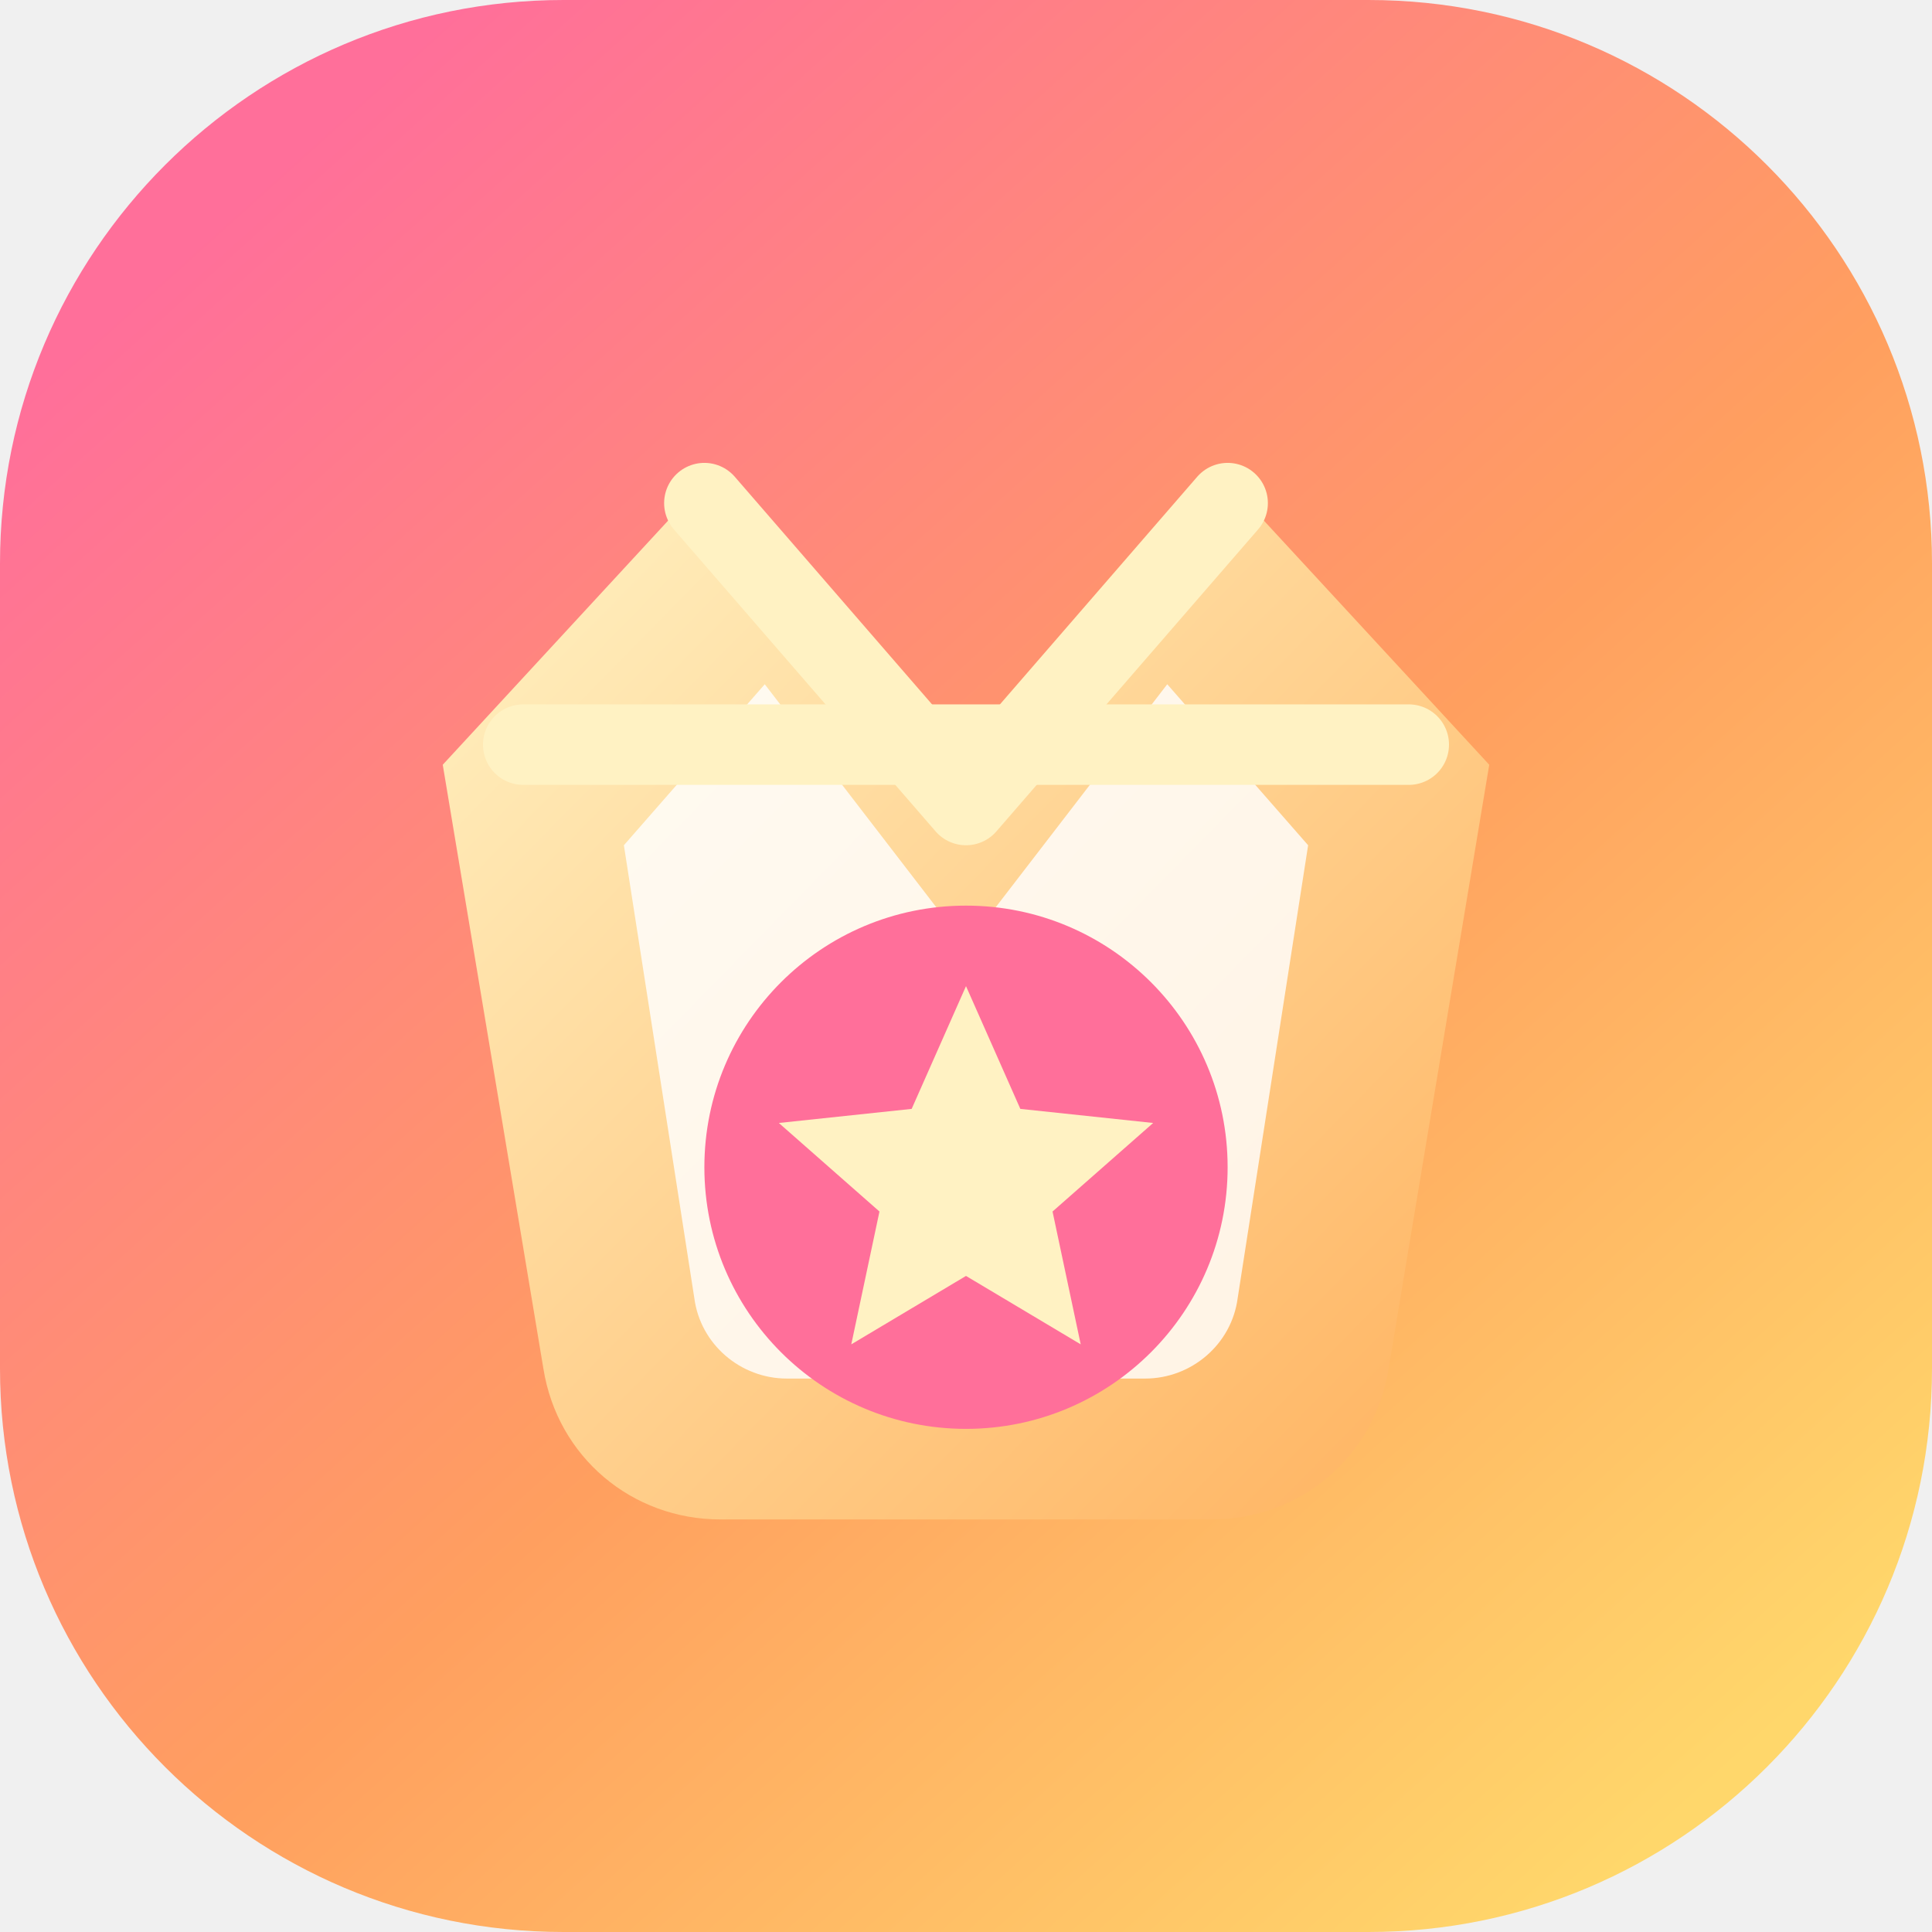
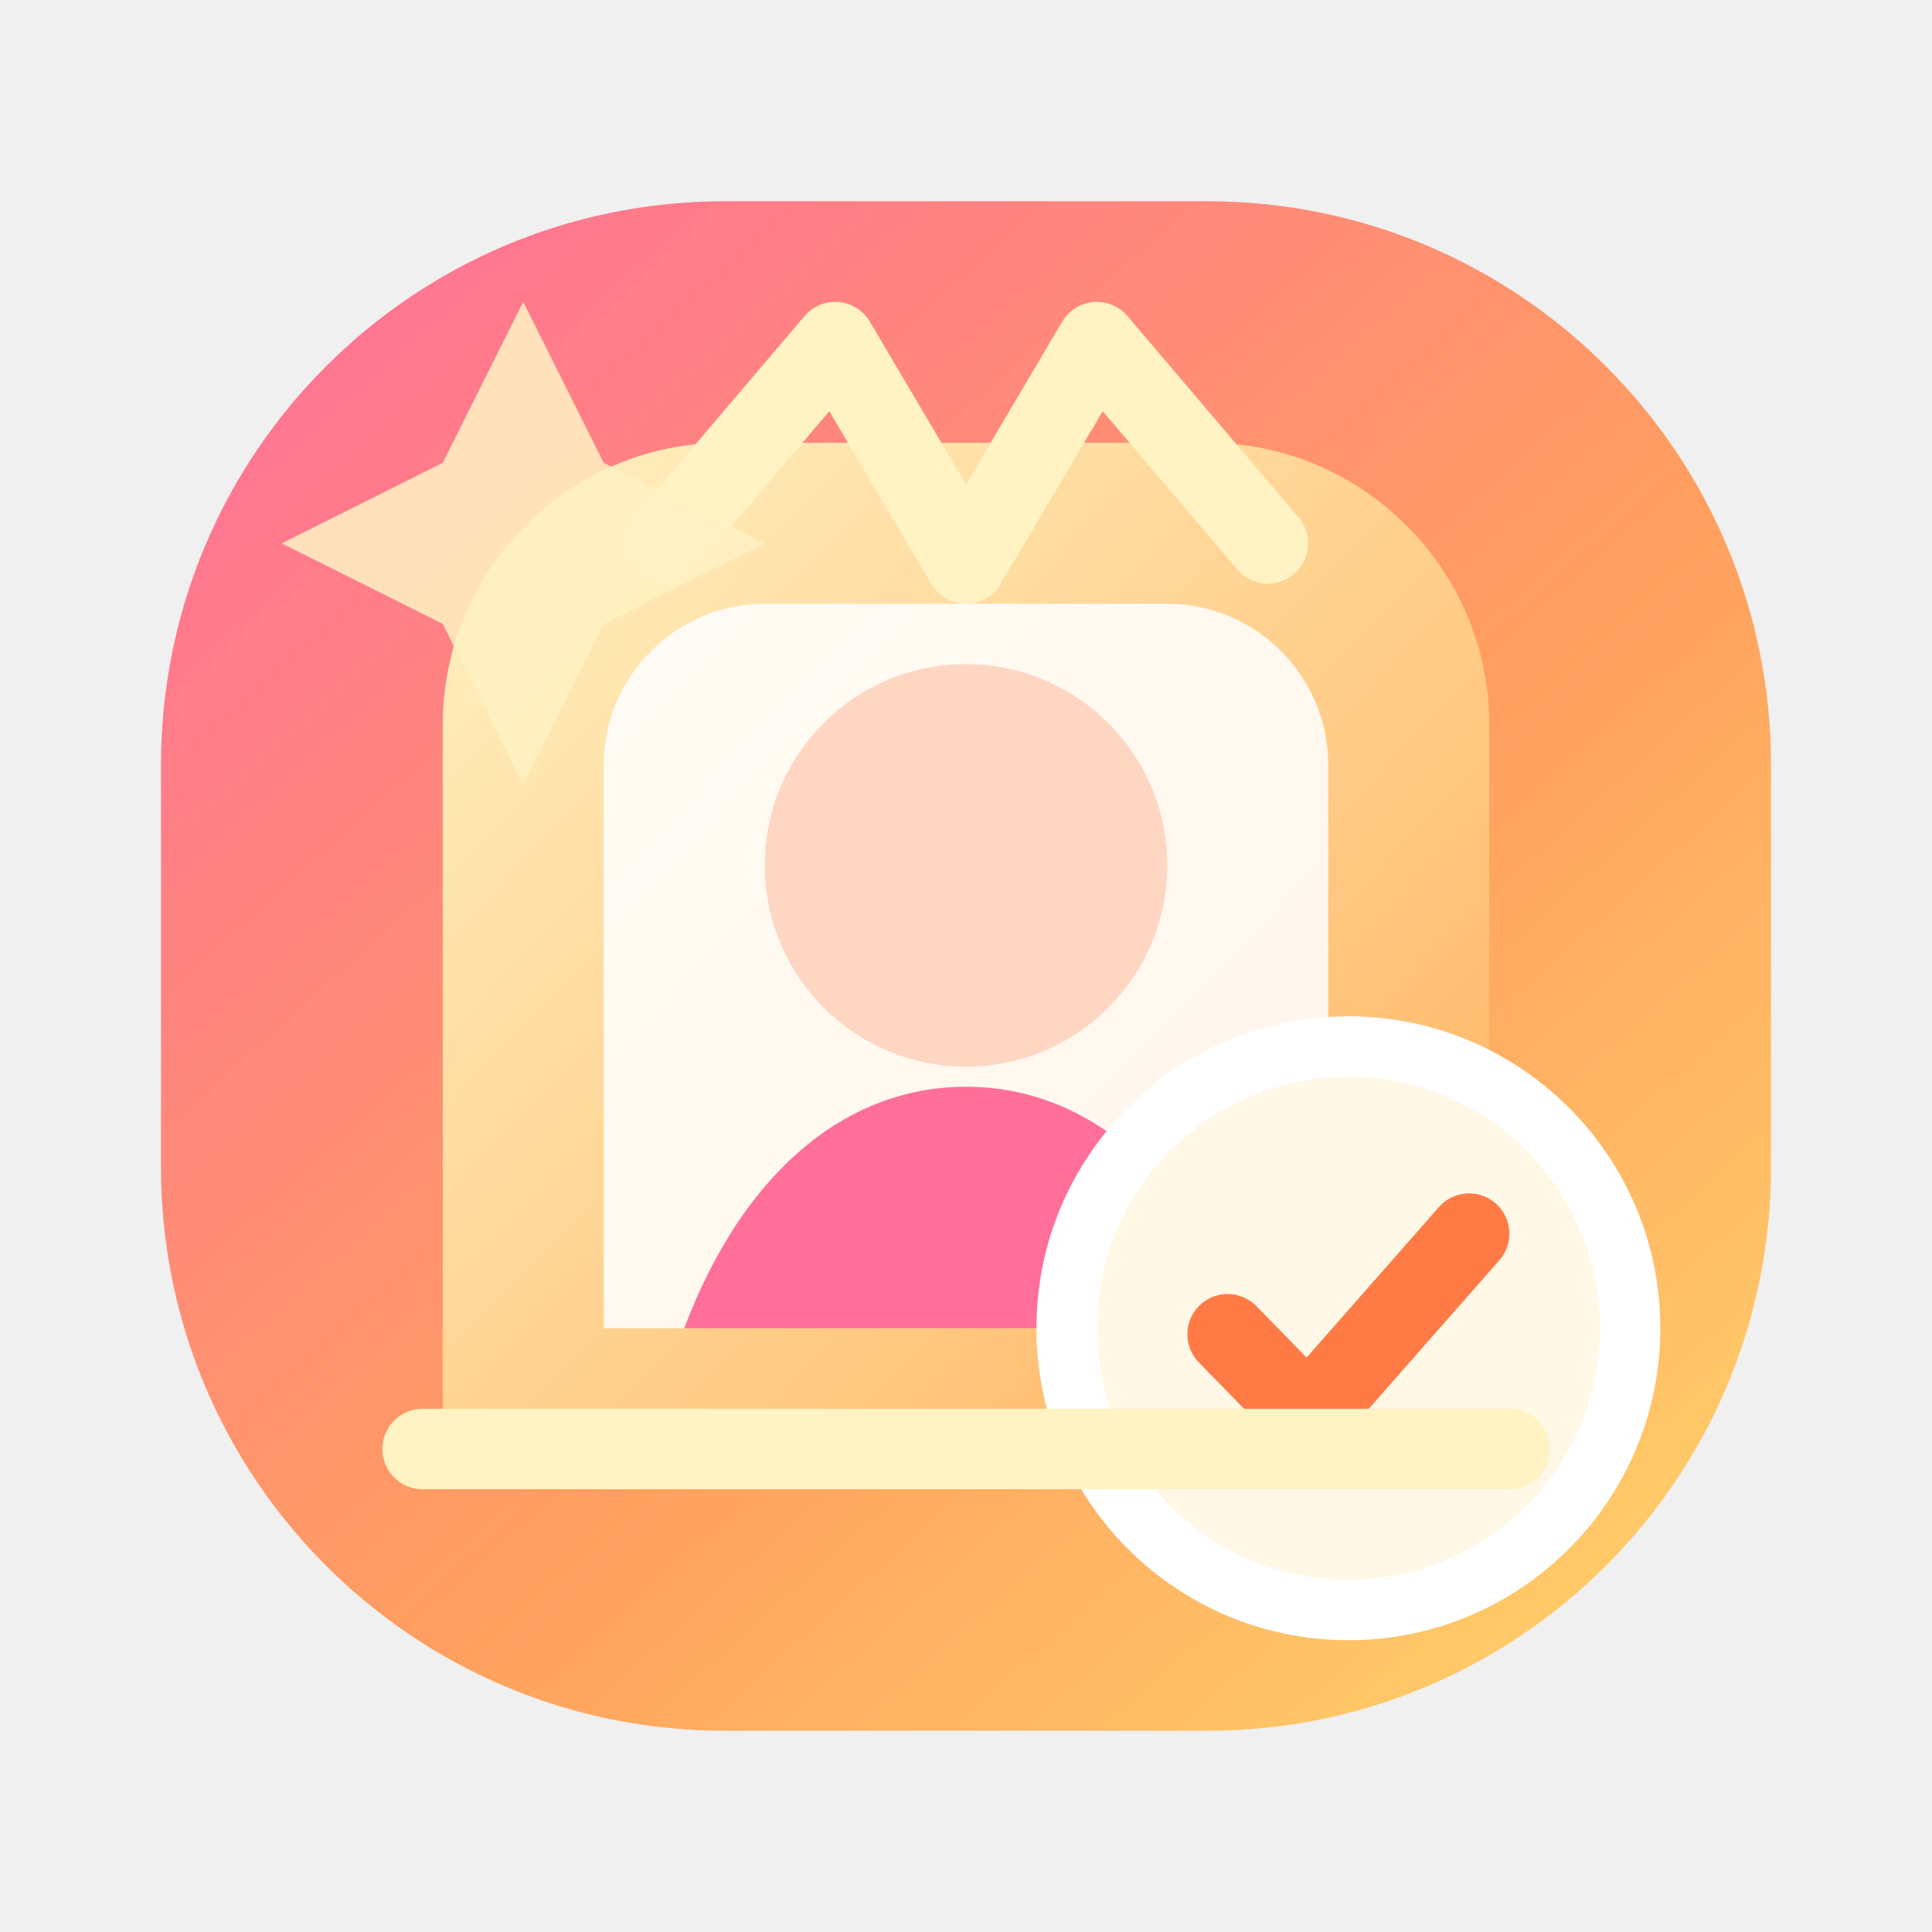
<svg xmlns="http://www.w3.org/2000/svg" width="96" height="96" viewBox="0 0 96 96" fill="none">
-   <rect width="96" height="96" rx="28" fill="url(#bg)" />
-   <path d="M22 38L34 25L48 41L62 25L74 38L69 68C68.3 72.4 64.6 75.5 60.2 75.5H35.8C31.4 75.5 27.7 72.4 27 68L22 38Z" fill="url(#crown)" />
-   <path d="M31 42L38 34L48 47L58 34L65 42L61.5 64.5C61.2 66.8 59.2 68.5 56.9 68.5H39.1C36.8 68.5 34.8 66.8 34.5 64.5L31 42Z" fill="#FFFFFF" fill-opacity="0.82" />
-   <circle cx="48" cy="58" r="13" fill="#FF6F9A" />
-   <path d="M48 49L50.7 55.1L57.3 55.8L52.3 60.2L53.7 66.8L48 63.4L42.3 66.8L43.7 60.2L38.7 55.8L45.3 55.1L48 49Z" fill="#FFF2C3" />
-   <path d="M26 37H70" stroke="#FFF2C3" stroke-width="4" stroke-linecap="round" />
-   <path d="M35 25L48 40L61 25" stroke="#FFF2C3" stroke-width="4" stroke-linecap="round" stroke-linejoin="round" />
+   <rect x="8" y="10" width="80" height="76" rx="28" fill="url(#bg)" />
+   <path d="M22 36C22 28.3 28.3 22 36 22H60C67.7 22 74 28.3 74 36V70H22V36Z" fill="url(#window)" />
+   <path d="M30 38C30 33.6 33.6 30 38 30H58C62.4 30 66 33.6 66 38V66H30V38Z" fill="#FFFFFF" fill-opacity=".86" />
+   <circle cx="48" cy="43" r="10" fill="#FFD6C2" />
+   <path d="M34 66C36.9 58.3 42 54 48 54C54 54 59.1 58.3 62 66H34Z" fill="#FF6F9A" />
+   <path d="M33 27L41.5 17L48 28L54.5 17L63 27" stroke="#FFF2C3" stroke-width="4" stroke-linecap="round" stroke-linejoin="round" />
+   <circle cx="67" cy="66" r="14" fill="#FFF8E7" stroke="#FFFFFF" stroke-width="3" />
+   <path d="M61 66.3L65 70.4L73 61.3" stroke="#FF7A45" stroke-width="4" stroke-linecap="round" stroke-linejoin="round" />
+   <path d="M21 72H75" stroke="#FFF2C3" stroke-width="4" stroke-linecap="round" />
+   <path d="M22 23L26 15L30 23L38 27L30 31L26 39L22 31L14 27L22 23Z" fill="#FFF2C3" fill-opacity=".86" />
  <defs>
    <linearGradient id="bg" x1="14" y1="8" x2="86" y2="88" gradientUnits="userSpaceOnUse">
      <stop stop-color="#FF6F9A" />
-       <stop offset="0.55" stop-color="#FF9F5F" />
+       <stop offset="0.56" stop-color="#FF9F5F" />
      <stop offset="1" stop-color="#FFD76B" />
    </linearGradient>
-     <linearGradient id="crown" x1="22" y1="25" x2="74" y2="76" gradientUnits="userSpaceOnUse">
+     <linearGradient id="window" x1="22" y1="22" x2="74" y2="72" gradientUnits="userSpaceOnUse">
      <stop stop-color="#FFF2C3" />
      <stop offset="1" stop-color="#FFB15D" />
    </linearGradient>
  </defs>
</svg>
